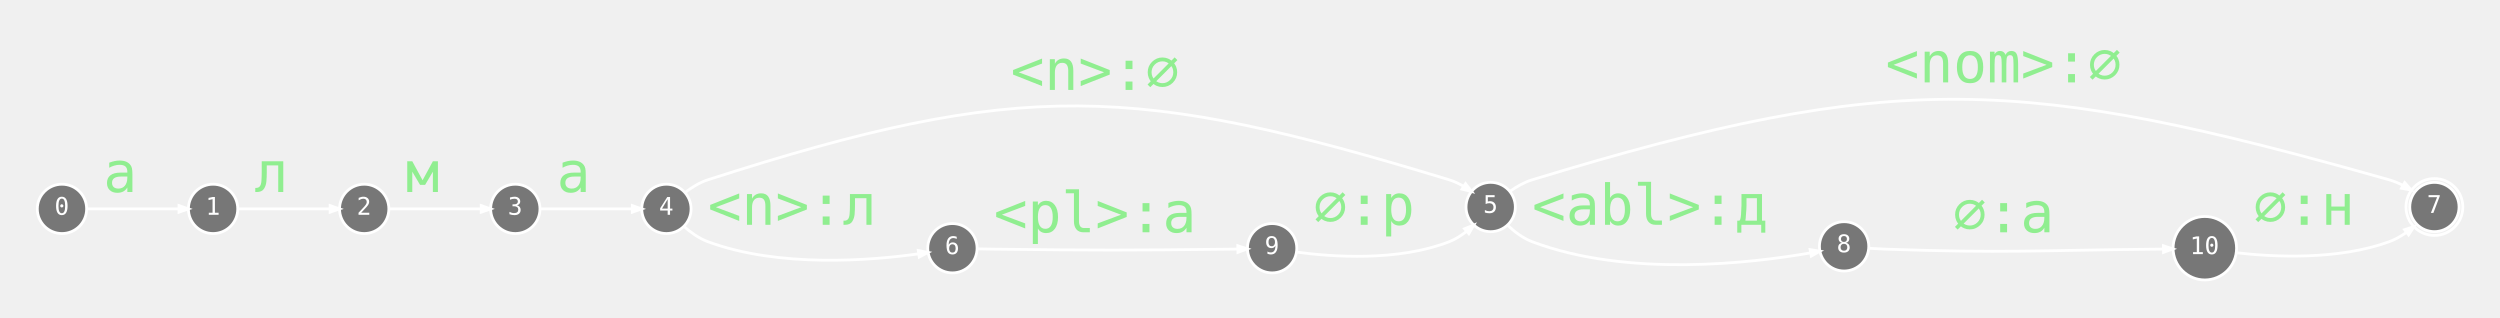
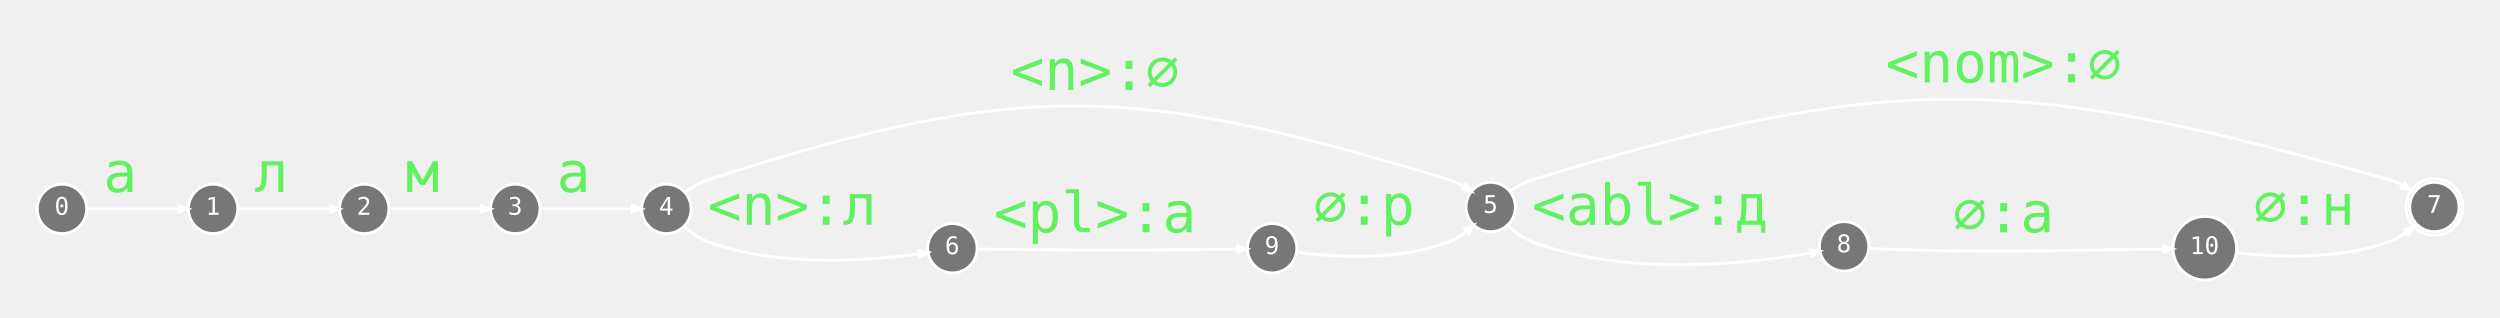
<svg xmlns="http://www.w3.org/2000/svg" viewBox="0 0 3558.667 452" height="452" width="3558.667" xml:space="preserve" id="svg2" version="1.1">
  <defs id="defs6" />
  <g transform="matrix(1.333333,0,0,1.333333,0,1.13e-5)" id="g10">
    <g id="g12">
      <path id="path14" style="fill:#777777;fill-opacity:1;fill-rule:nonzero;stroke:none" d="m 92.488,223 c 0,14.539 -11.785,26.328 -26.324,26.328 -14.543,0 -26.328,-11.789 -26.328,-26.328 0,-14.539 11.785,-26.328 26.328,-26.328 14.539,0 26.324,11.789 26.324,26.328" />
      <path id="path16" style="fill:none;stroke:#ffffff;stroke-width:3;stroke-linecap:butt;stroke-linejoin:miter;stroke-miterlimit:10;stroke-dasharray:none;stroke-opacity:1" d="m 92.488,223 c 0,14.539 -11.785,26.328 -26.324,26.328 -14.543,0 -26.328,-11.789 -26.328,-26.328 0,-14.539 11.785,-26.328 26.328,-26.328 14.539,0 26.324,11.789 26.324,26.328" />
      <text id="text20" style="font-variant:normal;font-weight:normal;font-size:26px;font-family:'DejaVu Sans Mono';-inkscape-font-specification:DejaVuSansMono;writing-mode:lr-tb;fill:#ffffff;fill-opacity:1;fill-rule:nonzero;stroke:none" transform="translate(58.16406,229.3008)">
        <tspan id="tspan18" y="0" x="0">0</tspan>
      </text>
      <path id="path22" style="fill:#777777;fill-opacity:1;fill-rule:nonzero;stroke:#ffffff;stroke-width:3;stroke-linecap:butt;stroke-linejoin:miter;stroke-miterlimit:10;stroke-dasharray:none;stroke-opacity:1" d="m 253.816,223 c 0,14.539 -11.789,26.328 -26.328,26.328 -14.539,0 -26.328,-11.789 -26.328,-26.328 0,-14.539 11.789,-26.328 26.328,-26.328 14.539,0 26.328,11.789 26.328,26.328" />
      <text id="text26" style="font-variant:normal;font-weight:normal;font-size:26px;font-family:'DejaVu Sans Mono';-inkscape-font-specification:DejaVuSansMono;writing-mode:lr-tb;fill:#ffffff;fill-opacity:1;fill-rule:nonzero;stroke:none" transform="translate(219.4883,229.3008)">
        <tspan id="tspan24" y="0" x="0">1</tspan>
      </text>
      <path id="path28" style="fill:none;stroke:#ffffff;stroke-width:3;stroke-linecap:butt;stroke-linejoin:miter;stroke-miterlimit:10;stroke-dasharray:none;stroke-opacity:1" d="m 92.41,223 c 26.606,0 68.731,0 98.656,0" />
      <path id="path30" style="fill:#ffffff;fill-opacity:1;fill-rule:nonzero;stroke:#ffffff;stroke-width:3;stroke-linecap:butt;stroke-linejoin:miter;stroke-miterlimit:10;stroke-dasharray:none;stroke-opacity:1" d="m 191.098,219.5 10,3.5 -10,3.5 z" />
-       <text id="text34" style="font-variant:normal;font-weight:normal;font-size:60px;font-family:'DejaVu Sans Mono';-inkscape-font-specification:DejaVuSansMono;writing-mode:lr-tb;fill:#90ee90;fill-opacity:1;fill-rule:nonzero;stroke:none" transform="translate(110.3242,205)">
+       <text id="text34" style="font-variant:normal;font-weight:normal;font-size:60px;font-family:'DejaVu Sans Mono';-inkscape-font-specification:DejaVuSansMono;writing-mode:lr-tb;fill:#60f060;fill-opacity:1;fill-rule:nonzero;stroke:none" transform="translate(110.3242,205)">
        <tspan id="tspan32" y="0" x="0">а</tspan>
      </text>
      <path id="path36" style="fill:#777777;fill-opacity:1;fill-rule:nonzero;stroke:#ffffff;stroke-width:3;stroke-linecap:butt;stroke-linejoin:miter;stroke-miterlimit:10;stroke-dasharray:none;stroke-opacity:1" d="m 415.141,223 c 0,14.539 -11.786,26.328 -26.325,26.328 -14.543,0 -26.328,-11.789 -26.328,-26.328 0,-14.539 11.785,-26.328 26.328,-26.328 14.539,0 26.325,11.789 26.325,26.328" />
      <text id="text40" style="font-variant:normal;font-weight:normal;font-size:26px;font-family:'DejaVu Sans Mono';-inkscape-font-specification:DejaVuSansMono;writing-mode:lr-tb;fill:#ffffff;fill-opacity:1;fill-rule:nonzero;stroke:none" transform="translate(380.8164,229.3008)">
        <tspan id="tspan38" y="0" x="0">2</tspan>
      </text>
      <path id="path42" style="fill:none;stroke:#ffffff;stroke-width:3;stroke-linecap:butt;stroke-linejoin:miter;stroke-miterlimit:10;stroke-dasharray:none;stroke-opacity:1" d="m 253.734,223 c 26.61,0 68.731,0 98.661,0" />
      <path id="path44" style="fill:#ffffff;fill-opacity:1;fill-rule:nonzero;stroke:#ffffff;stroke-width:3;stroke-linecap:butt;stroke-linejoin:miter;stroke-miterlimit:10;stroke-dasharray:none;stroke-opacity:1" d="m 352.426,219.5 10,3.5 -10,3.5 z" />
-       <text id="text48" style="font-variant:normal;font-weight:normal;font-size:60px;font-family:'DejaVu Sans Mono';-inkscape-font-specification:DejaVuSansMono;writing-mode:lr-tb;fill:#90ee90;fill-opacity:1;fill-rule:nonzero;stroke:none" transform="translate(271.6523,205)">
+       <text id="text48" style="font-variant:normal;font-weight:normal;font-size:60px;font-family:'DejaVu Sans Mono';-inkscape-font-specification:DejaVuSansMono;writing-mode:lr-tb;fill:#60f060;fill-opacity:1;fill-rule:nonzero;stroke:none" transform="translate(271.6523,205)">
        <tspan id="tspan46" y="0" x="0">л</tspan>
      </text>
      <path id="path50" style="fill:#777777;fill-opacity:1;fill-rule:nonzero;stroke:#ffffff;stroke-width:3;stroke-linecap:butt;stroke-linejoin:miter;stroke-miterlimit:10;stroke-dasharray:none;stroke-opacity:1" d="m 576.469,223 c 0,14.539 -11.789,26.328 -26.328,26.328 -14.539,0 -26.329,-11.789 -26.329,-26.328 0,-14.539 11.79,-26.328 26.329,-26.328 14.539,0 26.328,11.789 26.328,26.328" />
      <text id="text54" style="font-variant:normal;font-weight:normal;font-size:26px;font-family:'DejaVu Sans Mono';-inkscape-font-specification:DejaVuSansMono;writing-mode:lr-tb;fill:#ffffff;fill-opacity:1;fill-rule:nonzero;stroke:none" transform="translate(542.1406,229.3008)">
        <tspan id="tspan52" y="0" x="0">3</tspan>
      </text>
      <path id="path56" style="fill:none;stroke:#ffffff;stroke-width:3;stroke-linecap:butt;stroke-linejoin:miter;stroke-miterlimit:10;stroke-dasharray:none;stroke-opacity:1" d="m 415.059,223 c 26.609,0 68.734,0 98.66,0" />
      <path id="path58" style="fill:#ffffff;fill-opacity:1;fill-rule:nonzero;stroke:#ffffff;stroke-width:3;stroke-linecap:butt;stroke-linejoin:miter;stroke-miterlimit:10;stroke-dasharray:none;stroke-opacity:1" d="m 513.75,219.5 10,3.5 -10,3.5 z" />
-       <text id="text62" style="font-variant:normal;font-weight:normal;font-size:60px;font-family:'DejaVu Sans Mono';-inkscape-font-specification:DejaVuSansMono;writing-mode:lr-tb;fill:#90ee90;fill-opacity:1;fill-rule:nonzero;stroke:none" transform="translate(432.9766,205)">
+       <text id="text62" style="font-variant:normal;font-weight:normal;font-size:60px;font-family:'DejaVu Sans Mono';-inkscape-font-specification:DejaVuSansMono;writing-mode:lr-tb;fill:#60f060;fill-opacity:1;fill-rule:nonzero;stroke:none" transform="translate(432.9766,205)">
        <tspan id="tspan60" y="0" x="0">м</tspan>
      </text>
      <path id="path64" style="fill:#777777;fill-opacity:1;fill-rule:nonzero;stroke:#ffffff;stroke-width:3;stroke-linecap:butt;stroke-linejoin:miter;stroke-miterlimit:10;stroke-dasharray:none;stroke-opacity:1" d="m 737.793,223 c 0,14.539 -11.785,26.328 -26.328,26.328 -14.539,0 -26.324,-11.789 -26.324,-26.328 0,-14.539 11.785,-26.328 26.324,-26.328 14.543,0 26.328,11.789 26.328,26.328" />
      <text id="text68" style="font-variant:normal;font-weight:normal;font-size:26px;font-family:'DejaVu Sans Mono';-inkscape-font-specification:DejaVuSansMono;writing-mode:lr-tb;fill:#ffffff;fill-opacity:1;fill-rule:nonzero;stroke:none" transform="translate(703.4648,229.3008)">
        <tspan id="tspan66" y="0" x="0">4</tspan>
      </text>
      <path id="path70" style="fill:none;stroke:#ffffff;stroke-width:3;stroke-linecap:butt;stroke-linejoin:miter;stroke-miterlimit:10;stroke-dasharray:none;stroke-opacity:1" d="m 576.387,223 c 26.609,0 68.73,0 98.656,0" />
      <path id="path72" style="fill:#ffffff;fill-opacity:1;fill-rule:nonzero;stroke:#ffffff;stroke-width:3;stroke-linecap:butt;stroke-linejoin:miter;stroke-miterlimit:10;stroke-dasharray:none;stroke-opacity:1" d="m 675.074,219.5 10,3.5 -10,3.5 z" />
-       <text id="text76" style="font-variant:normal;font-weight:normal;font-size:60px;font-family:'DejaVu Sans Mono';-inkscape-font-specification:DejaVuSansMono;writing-mode:lr-tb;fill:#90ee90;fill-opacity:1;fill-rule:nonzero;stroke:none" transform="translate(594.3047,205)">
+       <text id="text76" style="font-variant:normal;font-weight:normal;font-size:60px;font-family:'DejaVu Sans Mono';-inkscape-font-specification:DejaVuSansMono;writing-mode:lr-tb;fill:#60f060;fill-opacity:1;fill-rule:nonzero;stroke:none" transform="translate(594.3047,205)">
        <tspan id="tspan74" y="0" x="0">а</tspan>
      </text>
      <path id="path78" style="fill:#777777;fill-opacity:1;fill-rule:nonzero;stroke:#ffffff;stroke-width:3;stroke-linecap:butt;stroke-linejoin:miter;stroke-miterlimit:10;stroke-dasharray:none;stroke-opacity:1" d="m 1617.77,221 c 0,14.539 -11.786,26.328 -26.325,26.328 -14.539,0 -26.328,-11.789 -26.328,-26.328 0,-14.539 11.789,-26.328 26.328,-26.328 14.539,0 26.325,11.789 26.325,26.328" />
      <text id="text82" style="font-variant:normal;font-weight:normal;font-size:26px;font-family:'DejaVu Sans Mono';-inkscape-font-specification:DejaVuSansMono;writing-mode:lr-tb;fill:#ffffff;fill-opacity:1;fill-rule:nonzero;stroke:none" transform="translate(1583.445,227.3008)">
        <tspan id="tspan80" y="0" x="0">5</tspan>
      </text>
      <path id="path84" style="fill:none;stroke:#ffffff;stroke-width:3;stroke-linecap:butt;stroke-linejoin:miter;stroke-miterlimit:10;stroke-dasharray:none;stroke-opacity:1" d="m 731.234,205.645 c 7.106,-5.469 15.614,-10.817 24.395,-13.645 334.922,-107.809 455.09,-102.562 791.652,0 5.289,1.613 10.52,4.113 15.414,6.984" />
      <path id="path86" style="fill:#ffffff;fill-opacity:1;fill-rule:nonzero;stroke:#ffffff;stroke-width:3;stroke-linecap:butt;stroke-linejoin:miter;stroke-miterlimit:10;stroke-dasharray:none;stroke-opacity:1" d="m 1564.613,196.055 6.473,8.386 -10.293,-2.519 z" />
-       <text id="text90" style="font-variant:normal;font-weight:normal;font-size:60px;font-family:'DejaVu Sans Mono';-inkscape-font-specification:DejaVuSansMono;writing-mode:lr-tb;fill:#90ee90;fill-opacity:1;fill-rule:nonzero;stroke:none" transform="translate(1078.957,96)">
+       <text id="text90" style="font-variant:normal;font-weight:normal;font-size:60px;font-family:'DejaVu Sans Mono';-inkscape-font-specification:DejaVuSansMono;writing-mode:lr-tb;fill:#60f060;fill-opacity:1;fill-rule:nonzero;stroke:none" transform="translate(1078.957,96)">
        <tspan id="tspan88" y="0" x="0 36.12 72 108.12">&lt;n&gt;:</tspan>
      </text>
-       <text id="text94" style="font-variant:normal;font-weight:normal;font-size:60px;font-family:'DejaVu Sans Mono';-inkscape-font-specification:DejaVuSansMono;writing-mode:lr-tb;fill:#90ee90;fill-opacity:1;fill-rule:nonzero;stroke:none" transform="translate(1222.957,96)">
+       <text id="text94" style="font-variant:normal;font-weight:normal;font-size:60px;font-family:'DejaVu Sans Mono';-inkscape-font-specification:DejaVuSansMono;writing-mode:lr-tb;fill:#60f060;fill-opacity:1;fill-rule:nonzero;stroke:none" transform="translate(1222.957,96)">
        <tspan id="tspan92" y="0" x="0">∅</tspan>
      </text>
      <path id="path96" style="fill:#777777;fill-opacity:1;fill-rule:nonzero;stroke:none" d="m 1043.121,265 c 0,14.539 -11.789,26.328 -26.328,26.328 -14.539,0 -26.328,-11.789 -26.328,-26.328 0,-14.539 11.789,-26.328 26.328,-26.328 14.539,0 26.328,11.789 26.328,26.328" />
      <path id="path98" style="fill:none;stroke:#ffffff;stroke-width:3;stroke-linecap:butt;stroke-linejoin:miter;stroke-miterlimit:10;stroke-dasharray:none;stroke-opacity:1" d="m 1043.121,265 c 0,14.539 -11.789,26.328 -26.328,26.328 -14.539,0 -26.328,-11.789 -26.328,-26.328 0,-14.539 11.789,-26.328 26.328,-26.328 14.539,0 26.328,11.789 26.328,26.328" />
      <text id="text102" style="font-variant:normal;font-weight:normal;font-size:26px;font-family:'DejaVu Sans Mono';-inkscape-font-specification:DejaVuSansMono;writing-mode:lr-tb;fill:#ffffff;fill-opacity:1;fill-rule:nonzero;stroke:none" transform="translate(1008.793,271.3008)">
        <tspan id="tspan100" y="0" x="0">6</tspan>
      </text>
      <path id="path104" style="fill:none;stroke:#ffffff;stroke-width:3;stroke-linecap:butt;stroke-linejoin:miter;stroke-miterlimit:10;stroke-dasharray:none;stroke-opacity:1" d="m 730.094,241.684 c 7.238,6.41 16.125,12.836 25.535,16.316 76.324,28.219 174.016,20.199 225.238,12.961" />
      <path id="path106" style="fill:#ffffff;fill-opacity:1;fill-rule:nonzero;stroke:none" d="m 980.363,267.496 10.407,1.992 -9.375,4.934 z" />
      <path id="path108" style="fill:none;stroke:#ffffff;stroke-width:3;stroke-linecap:butt;stroke-linejoin:miter;stroke-miterlimit:10;stroke-dasharray:none;stroke-opacity:1" d="m 980.363,267.496 10.407,1.992 -9.375,4.934 z" />
-       <text id="text112" style="font-variant:normal;font-weight:normal;font-size:60px;font-family:'DejaVu Sans Mono';-inkscape-font-specification:DejaVuSansMono;writing-mode:lr-tb;fill:#90ee90;fill-opacity:1;fill-rule:nonzero;stroke:none" transform="translate(755.6289,240)">
+       <text id="text112" style="font-variant:normal;font-weight:normal;font-size:60px;font-family:'DejaVu Sans Mono';-inkscape-font-specification:DejaVuSansMono;writing-mode:lr-tb;fill:#60f060;fill-opacity:1;fill-rule:nonzero;stroke:none" transform="translate(755.6289,240)">
        <tspan id="tspan110" y="0" x="0 36.12 72 108.12">&lt;n&gt;:</tspan>
      </text>
-       <text id="text116" style="font-variant:normal;font-weight:normal;font-size:60px;font-family:'DejaVu Sans Mono';-inkscape-font-specification:DejaVuSansMono;writing-mode:lr-tb;fill:#90ee90;fill-opacity:1;fill-rule:nonzero;stroke:none" transform="translate(899.6289,240)">
+       <text id="text116" style="font-variant:normal;font-weight:normal;font-size:60px;font-family:'DejaVu Sans Mono';-inkscape-font-specification:DejaVuSansMono;writing-mode:lr-tb;fill:#60f060;fill-opacity:1;fill-rule:nonzero;stroke:none" transform="translate(899.6289,240)">
        <tspan id="tspan114" y="0" x="0">л</tspan>
      </text>
      <path id="path118" style="fill:#777777;fill-opacity:1;fill-rule:nonzero;stroke:none" d="m 2625.285,221 c 0,14.527 -11.777,26.305 -26.308,26.305 -14.528,0 -26.305,-11.778 -26.305,-26.305 0,-14.527 11.777,-26.305 26.305,-26.305 14.531,0 26.308,11.778 26.308,26.305" />
      <path id="path120" style="fill:none;stroke:#ffffff;stroke-width:3;stroke-linecap:butt;stroke-linejoin:miter;stroke-miterlimit:10;stroke-dasharray:none;stroke-opacity:1" d="m 2625.285,221 c 0,14.527 -11.777,26.305 -26.308,26.305 -14.528,0 -26.305,-11.778 -26.305,-26.305 0,-14.527 11.777,-26.305 26.305,-26.305 14.531,0 26.308,11.778 26.308,26.305" />
      <path id="path122" style="fill:none;stroke:#ffffff;stroke-width:3;stroke-linecap:butt;stroke-linejoin:miter;stroke-miterlimit:10;stroke-dasharray:none;stroke-opacity:1" d="m 2629.305,221 c 0,16.75 -13.578,30.328 -30.328,30.328 -16.747,0 -30.325,-13.578 -30.325,-30.328 0,-16.75 13.578,-30.328 30.325,-30.328 16.75,0 30.328,13.578 30.328,30.328" />
      <text id="text126" style="font-variant:normal;font-weight:normal;font-size:26px;font-family:'DejaVu Sans Mono';-inkscape-font-specification:DejaVuSansMono;writing-mode:lr-tb;fill:#ffffff;fill-opacity:1;fill-rule:nonzero;stroke:none" transform="translate(2590.977,227.3008)">
        <tspan id="tspan124" y="0" x="0">7</tspan>
      </text>
      <path id="path128" style="fill:none;stroke:#ffffff;stroke-width:3;stroke-linecap:butt;stroke-linejoin:miter;stroke-miterlimit:10;stroke-dasharray:none;stroke-opacity:1" d="m 1611.805,204.441 c 7.031,-5.007 15.34,-9.863 23.8,-12.441 389.094,-118.57 523.805,-110.707 915.211,0 4.957,1.402 9.911,3.492 14.641,5.914" />
      <path id="path130" style="fill:#ffffff;fill-opacity:1;fill-rule:nonzero;stroke:#ffffff;stroke-width:3;stroke-linecap:butt;stroke-linejoin:miter;stroke-miterlimit:10;stroke-dasharray:none;stroke-opacity:1" d="m 2567.258,194.914 6.961,7.984 -10.422,-1.902 z" />
-       <text id="text134" style="font-variant:normal;font-weight:normal;font-size:60px;font-family:'DejaVu Sans Mono';-inkscape-font-specification:DejaVuSansMono;writing-mode:lr-tb;fill:#90ee90;fill-opacity:1;fill-rule:nonzero;stroke:none" transform="translate(2012.934,88)">
+       <text id="text134" style="font-variant:normal;font-weight:normal;font-size:60px;font-family:'DejaVu Sans Mono';-inkscape-font-specification:DejaVuSansMono;writing-mode:lr-tb;fill:#60f060;fill-opacity:1;fill-rule:nonzero;stroke:none" transform="translate(2012.934,88)">
        <tspan id="tspan132" y="0" x="0 36.12 72 108.12 144 180.12">&lt;nom&gt;:</tspan>
      </text>
-       <text id="text138" style="font-variant:normal;font-weight:normal;font-size:60px;font-family:'DejaVu Sans Mono';-inkscape-font-specification:DejaVuSansMono;writing-mode:lr-tb;fill:#90ee90;fill-opacity:1;fill-rule:nonzero;stroke:none" transform="translate(2228.934,88)">
+       <text id="text138" style="font-variant:normal;font-weight:normal;font-size:60px;font-family:'DejaVu Sans Mono';-inkscape-font-specification:DejaVuSansMono;writing-mode:lr-tb;fill:#60f060;fill-opacity:1;fill-rule:nonzero;stroke:none" transform="translate(2228.934,88)">
        <tspan id="tspan136" y="0" x="0">∅</tspan>
      </text>
      <path id="path140" style="fill:#777777;fill-opacity:1;fill-rule:nonzero;stroke:none" d="m 1995.098,263 c 0,14.539 -11.789,26.328 -26.328,26.328 -14.54,0 -26.329,-11.789 -26.329,-26.328 0,-14.539 11.789,-26.328 26.329,-26.328 14.539,0 26.328,11.789 26.328,26.328" />
      <path id="path142" style="fill:none;stroke:#ffffff;stroke-width:3;stroke-linecap:butt;stroke-linejoin:miter;stroke-miterlimit:10;stroke-dasharray:none;stroke-opacity:1" d="m 1995.098,263 c 0,14.539 -11.789,26.328 -26.328,26.328 -14.54,0 -26.329,-11.789 -26.329,-26.328 0,-14.539 11.789,-26.328 26.329,-26.328 14.539,0 26.328,11.789 26.328,26.328" />
      <text id="text146" style="font-variant:normal;font-weight:normal;font-size:26px;font-family:'DejaVu Sans Mono';-inkscape-font-specification:DejaVuSansMono;writing-mode:lr-tb;fill:#ffffff;fill-opacity:1;fill-rule:nonzero;stroke:none" transform="translate(1960.77,269.3008)">
        <tspan id="tspan144" y="0" x="0">8</tspan>
      </text>
      <path id="path148" style="fill:none;stroke:#ffffff;stroke-width:3;stroke-linecap:butt;stroke-linejoin:miter;stroke-miterlimit:10;stroke-dasharray:none;stroke-opacity:1" d="m 1609.457,240.406 c 7.285,6.91 16.367,13.891 26.148,17.594 102.235,38.699 235.161,22.836 297.293,11.988" />
      <path id="path150" style="fill:#ffffff;fill-opacity:1;fill-rule:nonzero;stroke:none" d="m 1932.488,266.508 10.465,1.66 -9.219,5.227 z" />
      <path id="path152" style="fill:none;stroke:#ffffff;stroke-width:3;stroke-linecap:butt;stroke-linejoin:miter;stroke-miterlimit:10;stroke-dasharray:none;stroke-opacity:1" d="m 1932.488,266.508 10.465,1.66 -9.219,5.227 z" />
-       <text id="text156" style="font-variant:normal;font-weight:normal;font-size:60px;font-family:'DejaVu Sans Mono';-inkscape-font-specification:DejaVuSansMono;writing-mode:lr-tb;fill:#90ee90;fill-opacity:1;fill-rule:nonzero;stroke:none" transform="translate(1635.605,240)">
+       <text id="text156" style="font-variant:normal;font-weight:normal;font-size:60px;font-family:'DejaVu Sans Mono';-inkscape-font-specification:DejaVuSansMono;writing-mode:lr-tb;fill:#60f060;fill-opacity:1;fill-rule:nonzero;stroke:none" transform="translate(1635.605,240)">
        <tspan id="tspan154" y="0" x="0 36.12 72 108.12 144 180.12">&lt;abl&gt;:</tspan>
      </text>
-       <text id="text160" style="font-variant:normal;font-weight:normal;font-size:60px;font-family:'DejaVu Sans Mono';-inkscape-font-specification:DejaVuSansMono;writing-mode:lr-tb;fill:#90ee90;fill-opacity:1;fill-rule:nonzero;stroke:none" transform="translate(1851.605,240)">
+       <text id="text160" style="font-variant:normal;font-weight:normal;font-size:60px;font-family:'DejaVu Sans Mono';-inkscape-font-specification:DejaVuSansMono;writing-mode:lr-tb;fill:#60f060;fill-opacity:1;fill-rule:nonzero;stroke:none" transform="translate(1851.605,240)">
        <tspan id="tspan158" y="0" x="0">д</tspan>
      </text>
      <path id="path162" style="fill:#777777;fill-opacity:1;fill-rule:nonzero;stroke:none" d="m 1384.445,265 c 0,14.539 -11.785,26.328 -26.328,26.328 -14.539,0 -26.324,-11.789 -26.324,-26.328 0,-14.539 11.785,-26.328 26.324,-26.328 14.543,0 26.328,11.789 26.328,26.328" />
      <path id="path164" style="fill:none;stroke:#ffffff;stroke-width:3;stroke-linecap:butt;stroke-linejoin:miter;stroke-miterlimit:10;stroke-dasharray:none;stroke-opacity:1" d="m 1384.445,265 c 0,14.539 -11.785,26.328 -26.328,26.328 -14.539,0 -26.324,-11.789 -26.324,-26.328 0,-14.539 11.785,-26.328 26.324,-26.328 14.543,0 26.328,11.789 26.328,26.328" />
      <text id="text168" style="font-variant:normal;font-weight:normal;font-size:26px;font-family:'DejaVu Sans Mono';-inkscape-font-specification:DejaVuSansMono;writing-mode:lr-tb;fill:#ffffff;fill-opacity:1;fill-rule:nonzero;stroke:none" transform="translate(1350.117,271.3008)">
        <tspan id="tspan166" y="0" x="0">9</tspan>
      </text>
      <path id="path170" style="fill:none;stroke:#ffffff;stroke-width:3;stroke-linecap:butt;stroke-linejoin:miter;stroke-miterlimit:10;stroke-dasharray:none;stroke-opacity:1" d="m 1043.352,265.691 c 5.789,0.129 11.906,0.243 17.605,0.309 112.434,1.301 140.563,1.301 253,0 2.402,-0.027 4.879,-0.062 7.375,-0.105" />
      <path id="path172" style="fill:#ffffff;fill-opacity:1;fill-rule:nonzero;stroke:none" d="m 1321.488,262.391 10.071,3.3 -9.93,3.696 z" />
      <path id="path174" style="fill:none;stroke:#ffffff;stroke-width:3;stroke-linecap:butt;stroke-linejoin:miter;stroke-miterlimit:10;stroke-dasharray:none;stroke-opacity:1" d="m 1321.488,262.391 10.071,3.3 -9.93,3.696 z" />
-       <text id="text178" style="font-variant:normal;font-weight:normal;font-size:60px;font-family:'DejaVu Sans Mono';-inkscape-font-specification:DejaVuSansMono;writing-mode:lr-tb;fill:#90ee90;fill-opacity:1;fill-rule:nonzero;stroke:none" transform="translate(1060.957,248)">
+       <text id="text178" style="font-variant:normal;font-weight:normal;font-size:60px;font-family:'DejaVu Sans Mono';-inkscape-font-specification:DejaVuSansMono;writing-mode:lr-tb;fill:#60f060;fill-opacity:1;fill-rule:nonzero;stroke:none" transform="translate(1060.957,248)">
        <tspan id="tspan176" y="0" x="0 36.12 72 108.12 144">&lt;pl&gt;:</tspan>
      </text>
-       <text id="text182" style="font-variant:normal;font-weight:normal;font-size:60px;font-family:'DejaVu Sans Mono';-inkscape-font-specification:DejaVuSansMono;writing-mode:lr-tb;fill:#90ee90;fill-opacity:1;fill-rule:nonzero;stroke:none" transform="translate(1241.077,248)">
+       <text id="text182" style="font-variant:normal;font-weight:normal;font-size:60px;font-family:'DejaVu Sans Mono';-inkscape-font-specification:DejaVuSansMono;writing-mode:lr-tb;fill:#60f060;fill-opacity:1;fill-rule:nonzero;stroke:none" transform="translate(1241.077,248)">
        <tspan id="tspan180" y="0" x="0">а</tspan>
      </text>
      <path id="path184" style="fill:#777777;fill-opacity:1;fill-rule:nonzero;stroke:none" d="m 2387.758,265 c 0,18.711 -15.172,33.883 -33.883,33.883 -18.715,0 -33.883,-15.172 -33.883,-33.883 0,-18.711 15.168,-33.883 33.883,-33.883 18.711,0 33.883,15.172 33.883,33.883" />
      <path id="path186" style="fill:none;stroke:#ffffff;stroke-width:3;stroke-linecap:butt;stroke-linejoin:miter;stroke-miterlimit:10;stroke-dasharray:none;stroke-opacity:1" d="m 2387.758,265 c 0,18.711 -15.172,33.883 -33.883,33.883 -18.715,0 -33.883,-15.172 -33.883,-33.883 0,-18.711 15.168,-33.883 33.883,-33.883 18.711,0 33.883,15.172 33.883,33.883" />
      <text id="text190" style="font-variant:normal;font-weight:normal;font-size:26px;font-family:'DejaVu Sans Mono';-inkscape-font-specification:DejaVuSansMono;writing-mode:lr-tb;fill:#ffffff;fill-opacity:1;fill-rule:nonzero;stroke:none" transform="translate(2337.875,271.3008)">
        <tspan id="tspan188" y="0" x="0 15.756">10</tspan>
      </text>
      <path id="path192" style="fill:none;stroke:#ffffff;stroke-width:3;stroke-linecap:butt;stroke-linejoin:miter;stroke-miterlimit:10;stroke-dasharray:none;stroke-opacity:1" d="m 1994.859,265.039 c 5.926,0.399 12.219,0.758 18.075,0.961 128.367,4.457 160.562,1.262 289,0 2.515,-0.023 5.101,-0.055 7.707,-0.094" />
      <path id="path194" style="fill:#ffffff;fill-opacity:1;fill-rule:nonzero;stroke:none" d="m 2309.664,262.406 10.055,3.34 -9.942,3.66 z" />
      <path id="path196" style="fill:none;stroke:#ffffff;stroke-width:3;stroke-linecap:butt;stroke-linejoin:miter;stroke-miterlimit:10;stroke-dasharray:none;stroke-opacity:1" d="m 2309.664,262.406 10.055,3.34 -9.942,3.66 z" />
-       <text id="text200" style="font-variant:normal;font-weight:normal;font-size:60px;font-family:'DejaVu Sans Mono';-inkscape-font-specification:DejaVuSansMono;writing-mode:lr-tb;fill:#90ee90;fill-opacity:1;fill-rule:nonzero;stroke:none" transform="translate(2084.934,248)">
+       <text id="text200" style="font-variant:normal;font-weight:normal;font-size:60px;font-family:'DejaVu Sans Mono';-inkscape-font-specification:DejaVuSansMono;writing-mode:lr-tb;fill:#60f060;fill-opacity:1;fill-rule:nonzero;stroke:none" transform="translate(2084.934,248)">
        <tspan id="tspan198" y="0" x="0">∅</tspan>
      </text>
-       <text id="text204" style="font-variant:normal;font-weight:normal;font-size:60px;font-family:'DejaVu Sans Mono';-inkscape-font-specification:DejaVuSansMono;writing-mode:lr-tb;fill:#90ee90;fill-opacity:1;fill-rule:nonzero;stroke:none" transform="translate(2121.054,248)">
+       <text id="text204" style="font-variant:normal;font-weight:normal;font-size:60px;font-family:'DejaVu Sans Mono';-inkscape-font-specification:DejaVuSansMono;writing-mode:lr-tb;fill:#60f060;fill-opacity:1;fill-rule:nonzero;stroke:none" transform="translate(2121.054,248)">
        <tspan id="tspan202" y="0" x="0">:</tspan>
      </text>
-       <text id="text208" style="font-variant:normal;font-weight:normal;font-size:60px;font-family:'DejaVu Sans Mono';-inkscape-font-specification:DejaVuSansMono;writing-mode:lr-tb;fill:#90ee90;fill-opacity:1;fill-rule:nonzero;stroke:none" transform="translate(2156.934,248)">
+       <text id="text208" style="font-variant:normal;font-weight:normal;font-size:60px;font-family:'DejaVu Sans Mono';-inkscape-font-specification:DejaVuSansMono;writing-mode:lr-tb;fill:#60f060;fill-opacity:1;fill-rule:nonzero;stroke:none" transform="translate(2156.934,248)">
        <tspan id="tspan206" y="0" x="0">а</tspan>
      </text>
      <path id="path210" style="fill:none;stroke:#ffffff;stroke-width:3;stroke-linecap:butt;stroke-linejoin:miter;stroke-miterlimit:10;stroke-dasharray:none;stroke-opacity:1" d="m 1384.227,269.141 c 37.101,5.019 108.105,10.359 163.054,-11.141 6.547,-2.562 12.789,-6.562 18.395,-11" />
      <path id="path212" style="fill:#ffffff;fill-opacity:1;fill-rule:nonzero;stroke:#ffffff;stroke-width:3;stroke-linecap:butt;stroke-linejoin:miter;stroke-miterlimit:10;stroke-dasharray:none;stroke-opacity:1" d="m 1563.543,244.215 9.844,-3.918 -5.25,9.199 z" />
-       <text id="text216" style="font-variant:normal;font-weight:normal;font-size:60px;font-family:'DejaVu Sans Mono';-inkscape-font-specification:DejaVuSansMono;writing-mode:lr-tb;fill:#90ee90;fill-opacity:1;fill-rule:nonzero;stroke:none" transform="translate(1402.281,240)">
+       <text id="text216" style="font-variant:normal;font-weight:normal;font-size:60px;font-family:'DejaVu Sans Mono';-inkscape-font-specification:DejaVuSansMono;writing-mode:lr-tb;fill:#60f060;fill-opacity:1;fill-rule:nonzero;stroke:none" transform="translate(1402.281,240)">
        <tspan id="tspan214" y="0" x="0">∅</tspan>
      </text>
-       <text id="text220" style="font-variant:normal;font-weight:normal;font-size:60px;font-family:'DejaVu Sans Mono';-inkscape-font-specification:DejaVuSansMono;writing-mode:lr-tb;fill:#90ee90;fill-opacity:1;fill-rule:nonzero;stroke:none" transform="translate(1438.401,240)">
+       <text id="text220" style="font-variant:normal;font-weight:normal;font-size:60px;font-family:'DejaVu Sans Mono';-inkscape-font-specification:DejaVuSansMono;writing-mode:lr-tb;fill:#60f060;fill-opacity:1;fill-rule:nonzero;stroke:none" transform="translate(1438.401,240)">
        <tspan id="tspan218" y="0" x="0">:</tspan>
      </text>
-       <text id="text224" style="font-variant:normal;font-weight:normal;font-size:60px;font-family:'DejaVu Sans Mono';-inkscape-font-specification:DejaVuSansMono;writing-mode:lr-tb;fill:#90ee90;fill-opacity:1;fill-rule:nonzero;stroke:none" transform="translate(1474.281,240)">
+       <text id="text224" style="font-variant:normal;font-weight:normal;font-size:60px;font-family:'DejaVu Sans Mono';-inkscape-font-specification:DejaVuSansMono;writing-mode:lr-tb;fill:#60f060;fill-opacity:1;fill-rule:nonzero;stroke:none" transform="translate(1474.281,240)">
        <tspan id="tspan222" y="0" x="0">р</tspan>
      </text>
      <path id="path226" style="fill:none;stroke:#ffffff;stroke-width:3;stroke-linecap:butt;stroke-linejoin:miter;stroke-miterlimit:10;stroke-dasharray:none;stroke-opacity:1" d="m 2387.602,269.848 c 39.886,4.566 108.703,8.078 163.214,-11.848 6.434,-2.352 12.68,-5.941 18.407,-9.977" />
      <path id="path228" style="fill:#ffffff;fill-opacity:1;fill-rule:nonzero;stroke:#ffffff;stroke-width:3;stroke-linecap:butt;stroke-linejoin:miter;stroke-miterlimit:10;stroke-dasharray:none;stroke-opacity:1" d="m 2567.145,245.207 10.058,-3.324 -5.793,8.871 z" />
-       <text id="text232" style="font-variant:normal;font-weight:normal;font-size:60px;font-family:'DejaVu Sans Mono';-inkscape-font-specification:DejaVuSansMono;writing-mode:lr-tb;fill:#90ee90;fill-opacity:1;fill-rule:nonzero;stroke:none" transform="translate(2405.816,240)">
+       <text id="text232" style="font-variant:normal;font-weight:normal;font-size:60px;font-family:'DejaVu Sans Mono';-inkscape-font-specification:DejaVuSansMono;writing-mode:lr-tb;fill:#60f060;fill-opacity:1;fill-rule:nonzero;stroke:none" transform="translate(2405.816,240)">
        <tspan id="tspan230" y="0" x="0">∅</tspan>
      </text>
-       <text id="text236" style="font-variant:normal;font-weight:normal;font-size:60px;font-family:'DejaVu Sans Mono';-inkscape-font-specification:DejaVuSansMono;writing-mode:lr-tb;fill:#90ee90;fill-opacity:1;fill-rule:nonzero;stroke:none" transform="translate(2441.936,240)">
+       <text id="text236" style="font-variant:normal;font-weight:normal;font-size:60px;font-family:'DejaVu Sans Mono';-inkscape-font-specification:DejaVuSansMono;writing-mode:lr-tb;fill:#60f060;fill-opacity:1;fill-rule:nonzero;stroke:none" transform="translate(2441.936,240)">
        <tspan id="tspan234" y="0" x="0">:</tspan>
      </text>
-       <text id="text240" style="font-variant:normal;font-weight:normal;font-size:60px;font-family:'DejaVu Sans Mono';-inkscape-font-specification:DejaVuSansMono;writing-mode:lr-tb;fill:#90ee90;fill-opacity:1;fill-rule:nonzero;stroke:none" transform="translate(2477.816,240)">
+       <text id="text240" style="font-variant:normal;font-weight:normal;font-size:60px;font-family:'DejaVu Sans Mono';-inkscape-font-specification:DejaVuSansMono;writing-mode:lr-tb;fill:#60f060;fill-opacity:1;fill-rule:nonzero;stroke:none" transform="translate(2477.816,240)">
        <tspan id="tspan238" y="0" x="0">н</tspan>
      </text>
    </g>
  </g>
</svg>
